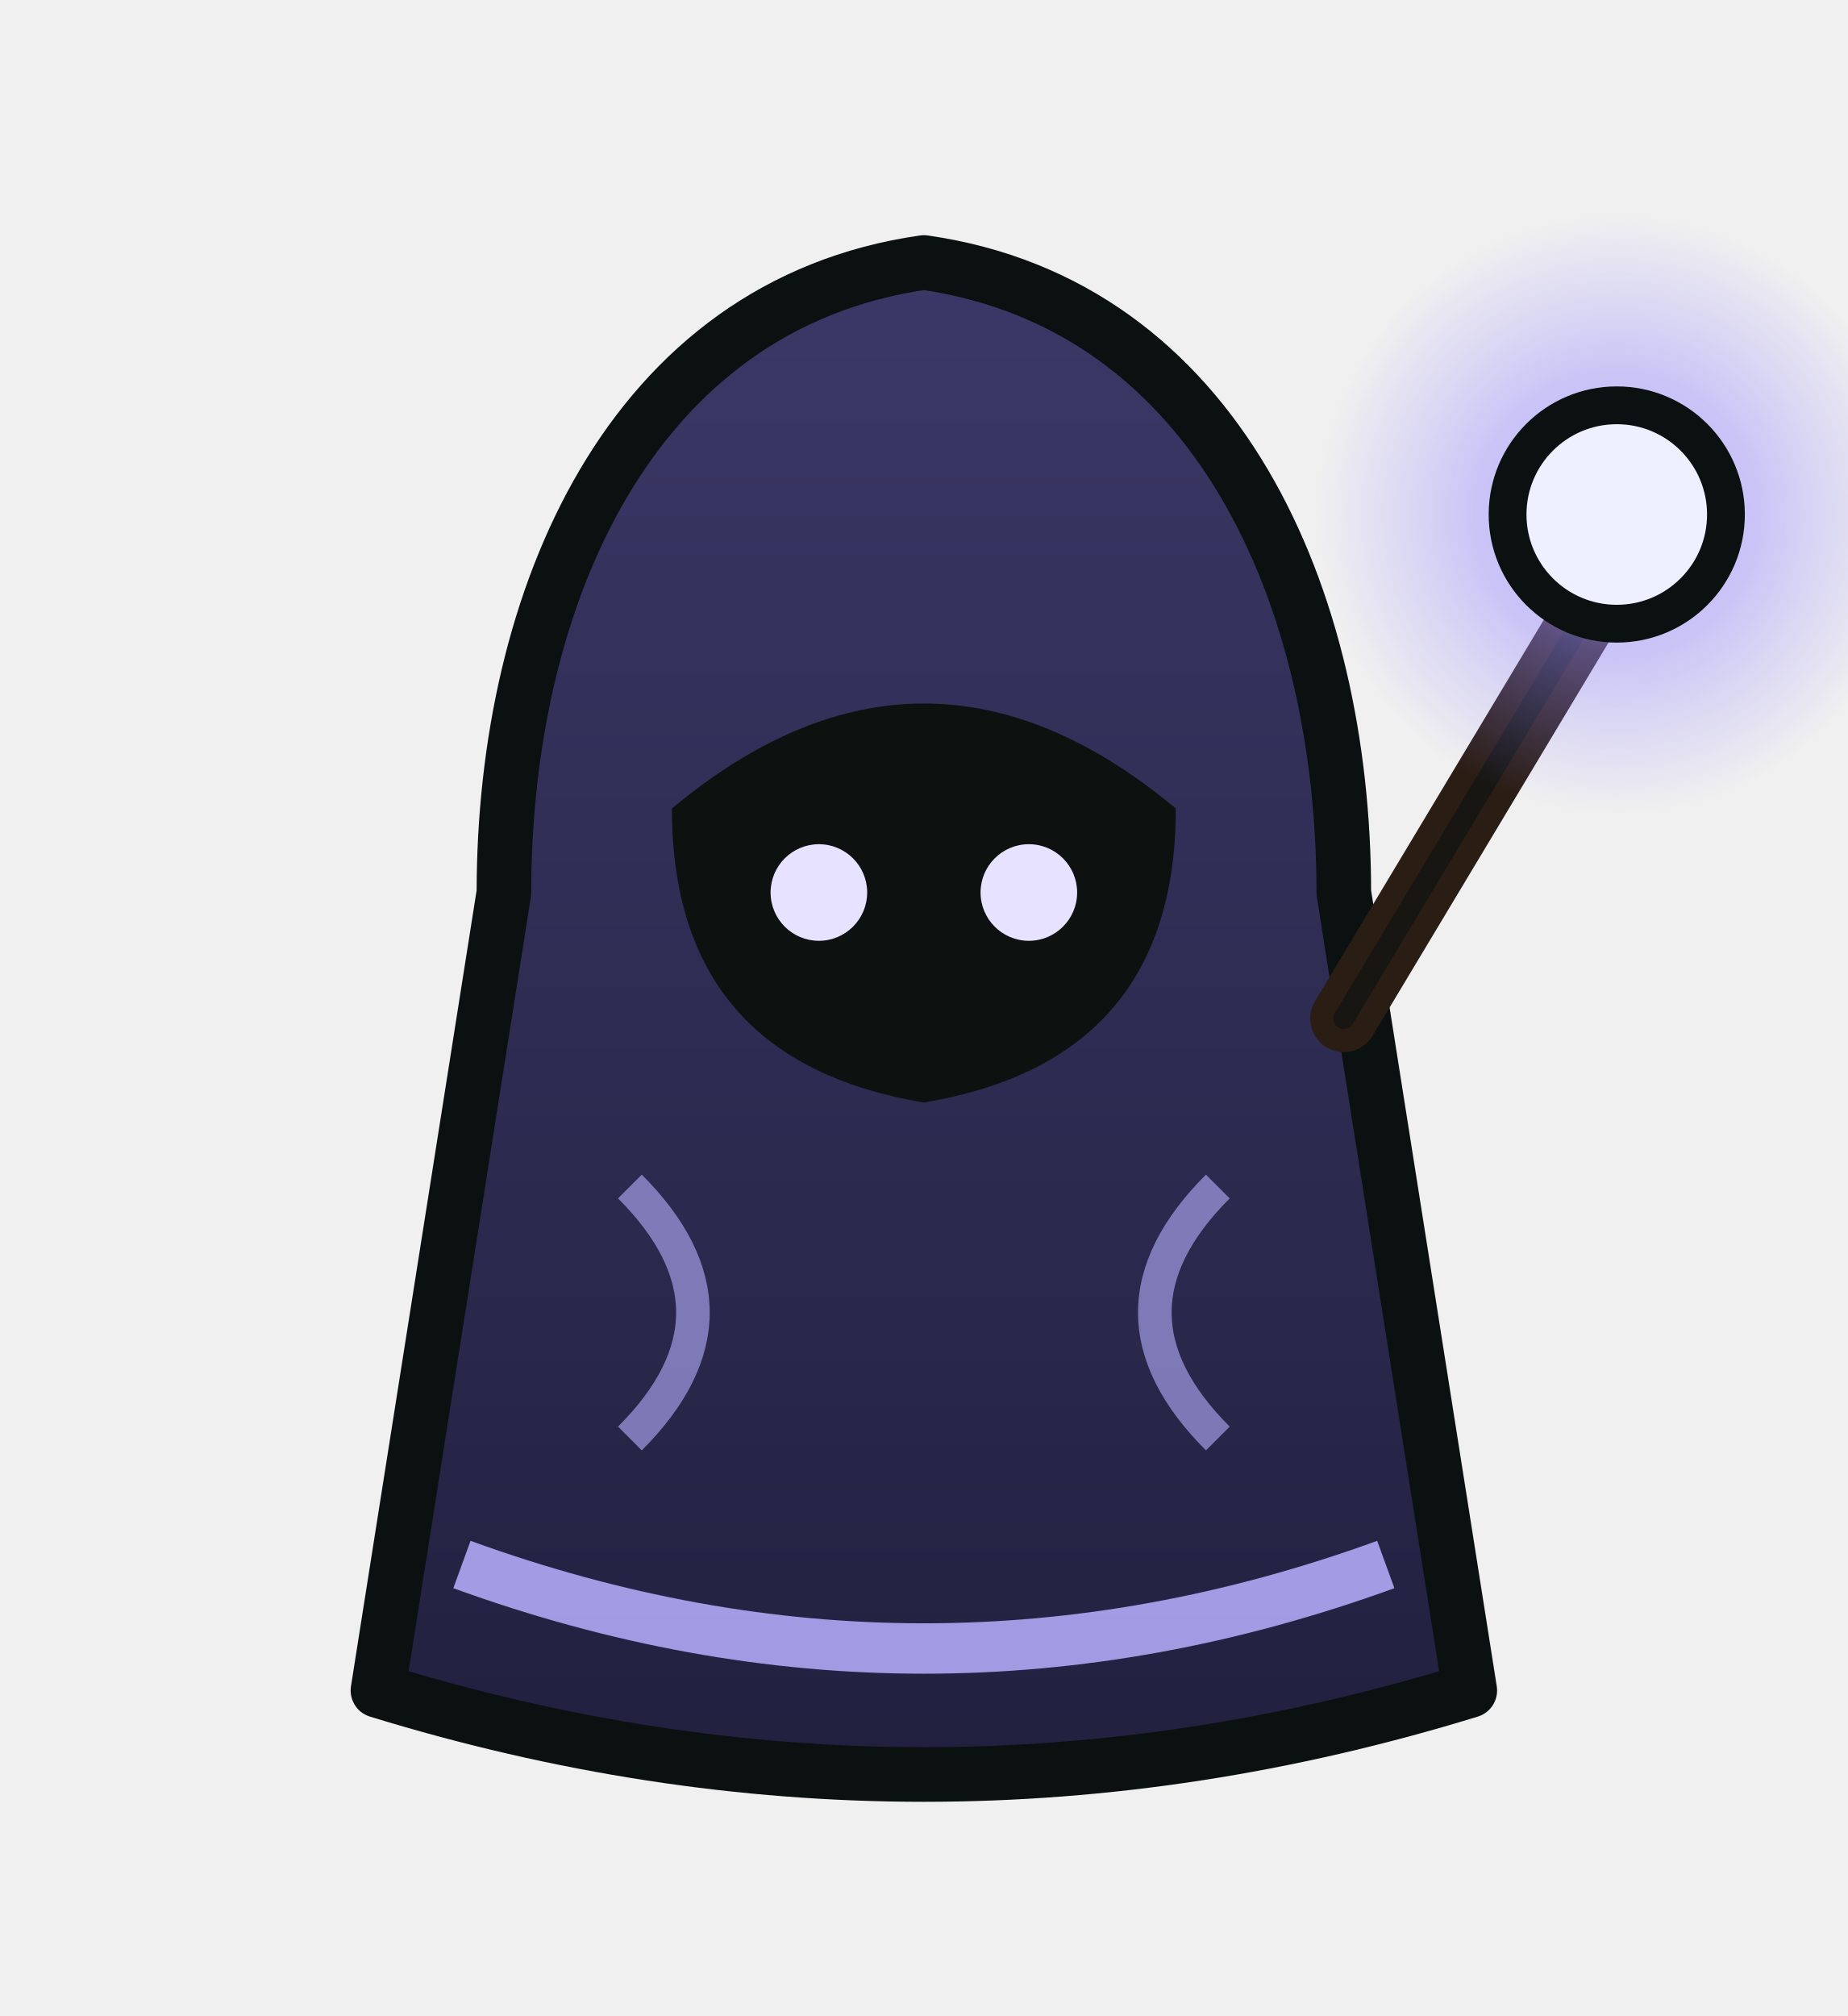
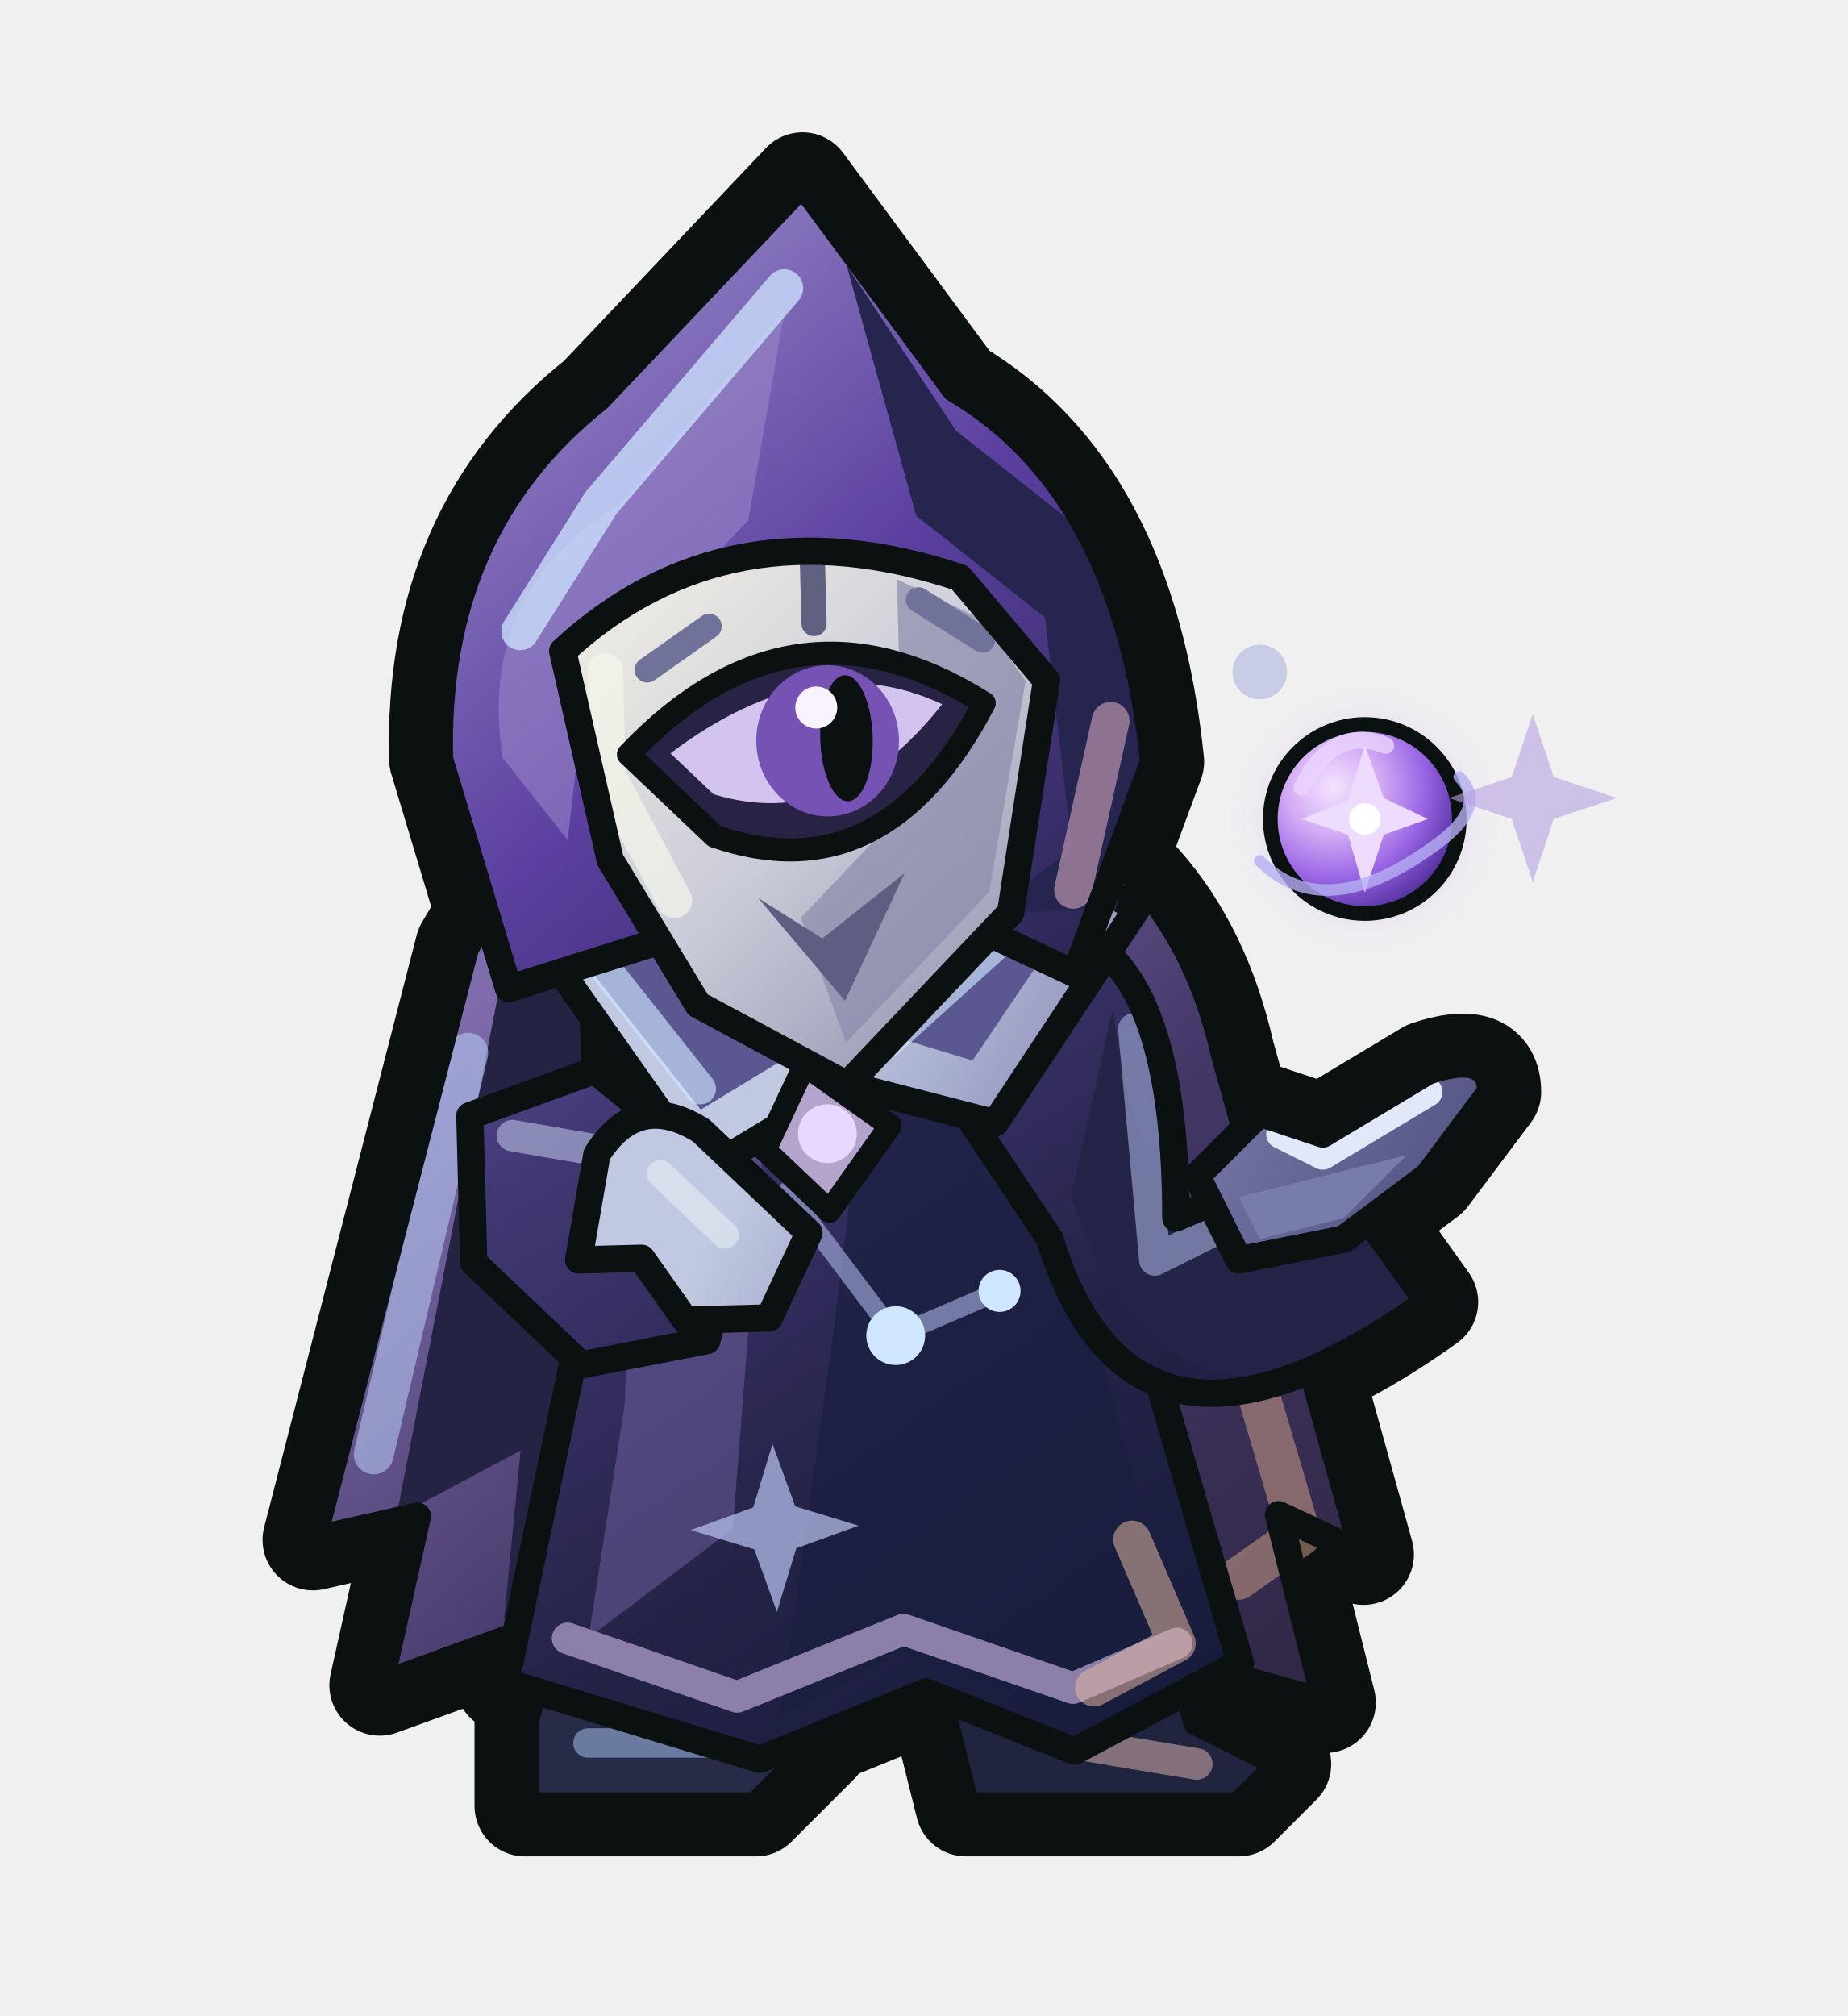
<svg xmlns="http://www.w3.org/2000/svg" viewBox="0 0 88 96" width="88" height="96">
  <defs>
-     <radialGradient id="starseer3-g" cx="0.5" cy="0.5" r="0.5">
-       <stop offset="0" stop-color="#eef0ff" stop-opacity="0.95" />
-       <stop offset="0.45" stop-color="#9a8cff" stop-opacity="0.45" />
-       <stop offset="1" stop-color="#9a8cff" stop-opacity="0" />
+     <linearGradient id="starseer3-robe" gradientUnits="userSpaceOnUse" x1="22" y1="32" x2="57" y2="84">
+       <stop offset="0" stop-color="#7668b7" />
+       <stop offset="0.333" stop-color="#423875" />
+       <stop offset="0.667" stop-color="#242347" />
+       <stop offset="1" stop-color="#141a3a" />
+     </linearGradient>
+     <linearGradient id="starseer3-hood" gradientUnits="userSpaceOnUse" x1="27" y1="12" x2="54" y2="45">
+       <stop offset="0" stop-color="#9485c5" />
+       <stop offset="0.5" stop-color="#5b3fa0" />
+       <stop offset="1" stop-color="#292650" />
+     </linearGradient>
+     <linearGradient id="starseer3-lining" gradientUnits="userSpaceOnUse" x1="25" y1="45" x2="59" y2="84">
+       <stop offset="0" stop-color="#7f6cac" />
+       <stop offset="0.5" stop-color="#433766" />
+       <stop offset="1" stop-color="#302746" />
+     </linearGradient>
+     <linearGradient id="starseer3-mask" gradientUnits="userSpaceOnUse" x1="30" y1="25" x2="52" y2="49">
+       <stop offset="0" stop-color="#f2f0e5" />
+       <stop offset="0.5" stop-color="#c9cbd8" />
+       <stop offset="1" stop-color="#8b8bab" />
+     </linearGradient>
+     <linearGradient id="starseer3-cuff" gradientUnits="userSpaceOnUse" x1="42" y1="45" x2="72" y2="63">
+       <stop offset="0" stop-color="#c1c9e2" />
+       <stop offset="0.5" stop-color="#797ba9" />
+       <stop offset="1" stop-color="#4b4b7b" />
+     </linearGradient>
+     <radialGradient id="starseer3-orb" gradientUnits="userSpaceOnUse" cx="-3" cy="-3" r="13">
+       <stop offset="0" stop-color="#f4e3ff" />
+       <stop offset="0.333" stop-color="#d4adf5" />
+       <stop offset="0.667" stop-color="#9a66e6" />
+       <stop offset="1" stop-color="#4f2c9a" />
    </radialGradient>
-     <linearGradient id="starseer3-r" x1="0" y1="0" x2="0" y2="1">
-       <stop offset="0" stop-color="#3a3866" />
-       <stop offset="1" stop-color="#22203f" />
-     </linearGradient>
+     <filter id="starseer3-glow" filterUnits="userSpaceOnUse" x="-30" y="-30" width="150" height="155">
+       <feGaussianBlur stdDeviation="1.7" />
+     </filter>
  </defs>
-   <g transform="translate(0 -1.5)">
-     <path d="M44 14 C30 16 24 30 24 44 L18 82 Q44 90 70 82 L64 44 C64 30 58 16 44 14 Z" fill="url(#starseer3-r)" stroke="#0a1110" stroke-width="2.6" stroke-linejoin="round" />
-     <path d="M22 76 Q44 84 66 76" fill="none" stroke="#b8b0ff" stroke-width="2.4" opacity="0.85" />
-     <path d="M32 40 Q44 30 56 40 Q56 52 44 54 Q32 52 32 40 Z" fill="#0d1210" />
-     <circle cx="39" cy="44" r="2.3" fill="#e6e2ff" />
-     <circle cx="49" cy="44" r="2.3" fill="#e6e2ff" />
-     <path d="M64 50 L76 30" stroke="#2a1d14" stroke-width="3.2" stroke-linecap="round" />
-     <path d="M64 50 L76 30" stroke="#0a1110" stroke-width="1" stroke-linecap="round" opacity="0.6" />
-     <circle cx="77" cy="26" r="14.3" fill="url(#starseer3-g)" />
-     <circle cx="77" cy="26" r="5.2" fill="#eef0ff" stroke="#0a1110" stroke-width="1.8" />
-     <path d="M30 58 Q36 64 30 70 M58 58 Q52 64 58 70" fill="none" stroke="#b8b0ff" stroke-width="1.6" opacity="0.6" />
+   <g stroke-linejoin="round" stroke-linecap="round">
+     <g>
+       <path d="M27 75 L39 76 L39 83 L36 86 L25 86 L25 82 Z" fill="#0a1110" stroke="#0a1110" stroke-width="4.8" />
+       <path d="M46 77 L55 75 L57 82 L61 84 L59 86 L46 86 L45 82 Z" fill="#0a1110" stroke="#0a1110" stroke-width="4.8" />
+       <g transform="translate(0 0.65) rotate(-1.5 41 76)">
+         <path d="M28 36 L23 44 L15 72 L20 71 L18 79 L30 75 L37 49 Z" fill="#0a1110" stroke="#0a1110" stroke-width="4.8" />
+       </g>
+       <g transform="translate(0 0.65) rotate(-1.5 41 76)">
+         <path d="M48 37 Q57 40 59 50 L65 74 L61 72 L63 81 L50 77 L44 51 Z" fill="#0a1110" stroke="#0a1110" stroke-width="4.8" />
+       </g>
+       <g transform="translate(0 0.65) rotate(-1.5 41 76)">
+         <path d="M29 42 Q40 38 51 43 L54 60 L59 79 L51 83 L44 80 L36 83 L24 79 L29 58 Z" fill="#0a1110" stroke="#0a1110" stroke-width="4.8" />
+       </g>
+       <path d="M49 44 Q56 44 56 58 L63 55 L68 62 Q54 72 50 59 L46 53 Z" fill="#0a1110" stroke="#0a1110" stroke-width="4.8" />
+       <g transform="translate(0 0.65) rotate(-1.5 41 76)">
+         <path d="M26 43 L32 39 L40 46 L49 39 L55 43 L48 53 L41 51 L34 55 Z" fill="#0a1110" stroke="#0a1110" stroke-width="4.8" />
+       </g>
+       <g transform="translate(0 0.65) rotate(-1.5 41 76)">
+         <path d="M22 35 Q22 24 30 18 L40 8 L47 18 Q55 23 56 36 L52 46 L46 43 L41 48 L32 44 L25 46 Z" fill="#0a1110" stroke="#0a1110" stroke-width="4.8" />
+       </g>
+       <g transform="translate(0 0.65) rotate(-1.5 41 76)">
+         <path d="M28 30 Q36 23 47 27 L51 32 L49 43 L41 51 L34 47 L30 40 Z" fill="#0a1110" stroke="#0a1110" stroke-width="4.8" />
+       </g>
+       <g transform="translate(0 0.65) rotate(-1.5 41 76)">
+         <path d="M23 52 L29 50 L36 56 L34 63 L28 64 L23 59 Z" fill="#0a1110" stroke="#0a1110" stroke-width="4.8" />
+       </g>
+       <g transform="translate(0 0.65) rotate(-1.5 41 76)">
+         <path d="M29 54 Q31 51 34 53 L39 58 L37 62 L33 62 L31 59 L28 59 Z" fill="#0a1110" stroke="#0a1110" stroke-width="4.8" />
+       </g>
+       <g transform="translate(-3 1)">
+         <path d="M60 55 L63 52 L66 53 L71 50 Q74 49 74 51 L71 55 L67 58 L62 59 Z" fill="#0a1110" stroke="#0a1110" stroke-width="4.8" />
+       </g>
+     </g>
+     <g>
+       <path d="M27 75 L39 76 L39 83 L36 86 L25 86 L25 82 Z" fill="#272b48" />
+       <path d="M28 83 L35 83" fill="none" stroke="#8296bc" stroke-width="1.4" opacity="0.75" />
+       <path d="M27 75 L39 76 L39 83 L36 86 L25 86 L25 82 Z" fill="none" stroke="#0a1110" stroke-width="1.3" />
+       <path d="M46 77 L55 75 L57 82 L61 84 L59 86 L46 86 L45 82 Z" fill="#20243e" />
+       <path d="M51 83 L57 84" fill="none" stroke="#c5a3a3" stroke-width="1.5" opacity="0.6" />
+       <path d="M46 77 L55 75 L57 82 L61 84 L59 86 L46 86 L45 82 Z" fill="none" stroke="#0a1110" stroke-width="1.3" />
+       <g transform="translate(0 0.65) rotate(-1.5 41 76)">
+         <path d="M28 36 L23 44 L15 72 L20 71 L18 79 L30 75 L37 49 Z" fill="url(#starseer3-lining)" />
+         <path d="M25 44 L19 71 L25 68 L24 76 L30 70 L33 47 Z" fill="#252344" />
+         <path d="M23 49 L18 68" fill="none" stroke="#b4c6f0" stroke-width="1.9" opacity="0.6" />
+         <path d="M28 36 L23 44 L15 72 L20 71 L18 79 L30 75 L37 49 Z" fill="none" stroke="#0a1110" stroke-width="1.3" />
+       </g>
+       <g transform="translate(0 0.65) rotate(-1.5 41 76)">
+         <path d="M48 37 Q57 40 59 50 L65 74 L61 72 L63 81 L50 77 L44 51 Z" fill="url(#starseer3-lining)" />
+         <path d="M58 58 L62 73 L59 75" fill="none" stroke="#d6a68a" stroke-width="2" opacity="0.5" />
+         <path d="M48 37 Q57 40 59 50 L65 74 L61 72 L63 81 L50 77 L44 51 Z" fill="none" stroke="#0a1110" stroke-width="1.3" />
+       </g>
+       <g transform="translate(0 0.65) rotate(-1.5 41 76)">
+         <path d="M29 42 Q40 38 51 43 L54 60 L59 79 L51 83 L44 80 L36 83 L24 79 L29 58 Z" fill="url(#starseer3-robe)" />
+         <path d="M43 43 L50 45 L52 61 L56 78 L50 81 L43 78 L37 81 L40 63 Z" fill="#181e3e" opacity="0.7" />
+         <path d="M31 52 L37 53 L35 72 L28 77 L30 66 Z" fill="#7b69ab" opacity="0.45" />
+         <path d="M27 77 L35 80 L43 77 L51 80 L56 78" fill="none" stroke="#8c80ab" stroke-width="1.5" opacity="1" />
+         <path d="M54 73 L56 78 L52 80" fill="none" stroke="#e0b5a0" stroke-width="1.8" opacity="0.55" />
+         <path d="M29 42 Q40 38 51 43 L54 60 L59 79 L51 83 L44 80 L36 83 L24 79 L29 58 Z" fill="none" stroke="#0a1110" stroke-width="1.3" />
+       </g>
+       <g transform="translate(0 0.65) rotate(-1.5 41 76)">
+         <path d="M34 60 L38 56 L43 63 L48 61" fill="none" stroke="#9fa9da" stroke-width="0.9" opacity="0.65" />
+         <circle cx="34" cy="60" r="1.3" fill="#cfe6ff" />
+         <circle cx="43" cy="63" r="1.4" fill="#cfe6ff" />
+         <circle cx="48" cy="61" r="1" fill="#cfe6ff" />
+         <path d="M37 68 L38 71 L41 72 L38 73 L37 76 L36 73 L33 72 L36 71 Z" fill="#b3bce9" opacity="0.75" />
+       </g>
+       <path d="M49 44 Q56 44 56 58 L63 55 L68 62 Q54 72 50 59 L46 53 Z" fill="url(#starseer3-robe)" />
+       <path d="M53 48 Q55 64 66 59 L68 62 Q56 71 51 57 Z" fill="#242448" />
+       <path d="M54 49 L55 60 L61 57" fill="none" stroke="#9ba5d1" stroke-width="1.5" opacity="0.65" />
+       <path d="M49 44 Q56 44 56 58 L63 55 L68 62 Q54 72 50 59 L46 53 Z" fill="none" stroke="#0a1110" stroke-width="1.3" />
+       <g transform="translate(0 0.65) rotate(-1.5 41 76)">
+         <path d="M26 43 L32 39 L40 46 L49 39 L55 43 L48 53 L41 51 L34 55 Z" fill="url(#starseer3-cuff)" />
+         <path d="M28 44 L34 43 L40 48 L48 43 L52 43 L47 50 L41 48 L34 52 Z" fill="#5b5791" />
+         <path d="M28 43 L34 51 M43 49 L50 43" fill="none" stroke="#cfe6ff" stroke-width="1.5" opacity="0.65" />
+         <path d="M26 43 L32 39 L40 46 L49 39 L55 43 L48 53 L41 51 L34 55 Z" fill="none" stroke="#0a1110" stroke-width="1.3" />
+       </g>
+       <g transform="translate(0 0.65) rotate(-1.5 41 76)">
+         <path d="M22 35 Q22 24 30 18 L40 8 L47 18 Q55 23 56 36 L52 46 L46 43 L41 48 L32 44 L25 46 Z" fill="url(#starseer3-hood)" />
+         <path d="M42 12 L45 24 L51 29 L52 40 L48 43 L54 43 L56 35 L53 25 L47 20 Z" fill="#25254f" />
+         <path d="M25 35 Q24 27 31 23 L39 14 L37 24 L29 32 L28 39 Z" fill="#9b8acb" opacity="0.55" />
+         <path d="M26 29 L30 23 L39 13" fill="none" stroke="#cfe6ff" stroke-width="1.8" opacity="0.75" />
+         <path d="M54 34 L52 42" fill="none" stroke="#c49db2" stroke-width="1.8" opacity="0.65" />
+         <path d="M22 35 Q22 24 30 18 L40 8 L47 18 Q55 23 56 36 L52 46 L46 43 L41 48 L32 44 L25 46 Z" fill="none" stroke="#0a1110" stroke-width="1.3" />
+       </g>
+       <g transform="translate(0 0.65) rotate(-1.5 41 76)">
+         <path d="M28 30 Q36 23 47 27 L51 32 L49 43 L41 51 L34 47 L30 40 Z" fill="url(#starseer3-mask)" />
+         <path d="M44 27 L48 29 L50 32 L48 42 L41 49 L39 43 L44 38 Z" fill="#8b8aab" opacity="0.7" />
+         <path d="M30 31 L30 36 L33 42" fill="none" stroke="#f3f6e9" stroke-width="1.7" opacity="0.7" />
+         <path d="M31 35 Q39 27 48 33 Q43 42 35 39 Z" fill="#282345" stroke="#0a1110" stroke-width="1.1" />
+         <path d="M33 35 Q40 30 46 33 Q41 39 35 37 Z" fill="#d2c3ef" />
+         <ellipse cx="40.5" cy="34.6" rx="3.4" ry="3.6" fill="#7752b5" />
+         <ellipse cx="41.4" cy="34.5" rx="1.25" ry="3" fill="#0a1110" />
+         <circle cx="40" cy="33" r="1" fill="#f9f2ff" />
+         <path d="M32 31 L35 29 M45 28 L48 30" fill="none" stroke="#717299" stroke-width="1.2" opacity="1" />
+         <path d="M37 42 L40 44 L44 41 L41 47 Z" fill="#5e5e83" />
+         <path d="M40 26 L40 29" fill="none" stroke="#606080" stroke-width="1.2" opacity="1" />
+         <path d="M28 30 Q36 23 47 27 L51 32 L49 43 L41 51 L34 47 L30 40 Z" fill="none" stroke="#0a1110" stroke-width="1.3" />
+       </g>
+       <g transform="translate(0 0.65) rotate(-1.5 41 76)">
+         <path d="M23 52 L29 50 L36 56 L34 63 L28 64 L23 59 Z" fill="url(#starseer3-robe)" />
+         <path d="M25 53 L30 54" fill="none" stroke="#b8bfdf" stroke-width="1.5" opacity="0.6" />
+         <path d="M23 52 L29 50 L36 56 L34 63 L28 64 L23 59 Z" fill="none" stroke="#0a1110" stroke-width="1.3" />
+       </g>
+       <g transform="translate(0 0.65) rotate(-1.5 41 76)">
+         <path d="M29 54 Q31 51 34 53 L39 58 L37 62 L33 62 L31 59 L28 59 Z" fill="url(#starseer3-cuff)" />
+         <path d="M32 55 L35 58" fill="none" stroke="#dce4ef" stroke-width="1.3" opacity="0.8" />
+         <path d="M29 54 Q31 51 34 53 L39 58 L37 62 L33 62 L31 59 L28 59 Z" fill="none" stroke="#0a1110" stroke-width="1.3" />
+       </g>
+       <g transform="translate(0 0.65) rotate(-1.5 41 76)">
+         <path d="M39 50 L43 53 L40 57 L37 54 Z" fill="#b4a4cc" stroke="#0a1110" stroke-width="1.1" />
+         <circle cx="40" cy="53.3" r="1.4" fill="#e8d8ff" />
+       </g>
+       <g transform="translate(-3 1)">
+         <path d="M60 55 L63 52 L66 53 L71 50 Q74 49 74 51 L71 55 L67 58 L62 59 Z" fill="url(#starseer3-cuff)" />
+         <path d="M62 56 L66 55 L70 54 L67 57 L63 58 Z" fill="#787caa" />
+         <path d="M64 53 L66 54 L71 51" fill="none" stroke="#e1e8f7" stroke-width="1.4" opacity="1" />
+         <path d="M60 55 L63 52 L66 53 L71 50 Q74 49 74 51 L71 55 L67 58 L62 59 Z" fill="none" stroke="#0a1110" stroke-width="1.3" />
+       </g>
+       <g transform="translate(65 39) scale(0.5)">
+         <g filter="url(#starseer3-glow)" opacity="0.17">
+           <circle cx="0" cy="0" r="10" fill="#bf8fff" />
+         </g>
+       </g>
+       <g transform="translate(65 39) scale(0.5)">
+         <circle cx="0" cy="0" r="9" fill="url(#starseer3-orb)" stroke="#0a1110" stroke-width="1.4" />
+         <path d="M-6 -3 Q-3 -9 2 -7" fill="none" stroke="#ebd5ff" stroke-width="1.6" opacity="0.8" />
+         <path d="M0 -7 L1.8 -2 L6 0 L1.8 1.5 L0 7 L-1.6 1.5 L-6 0 L-1.6 -1.8 Z" fill="#eedcff" />
+         <circle cx="0" cy="0" r="1.5" fill="#ffffff" />
+         <path d="M-10 4 Q-4 10 6 3 Q12 -1 9 -4" fill="none" stroke="#b5aff4" stroke-width="1.1" opacity="0.8" />
+       </g>
+       <path d="M73 34 L74 37 L77 38 L74 39 L73 42 L72 39 L69 38 L72 37 Z" fill="#b7a1e3" opacity="0.6" />
+       <circle cx="60" cy="32" r="1.3" fill="#b4b8de" opacity="0.65" />
+     </g>
  </g>
</svg>
